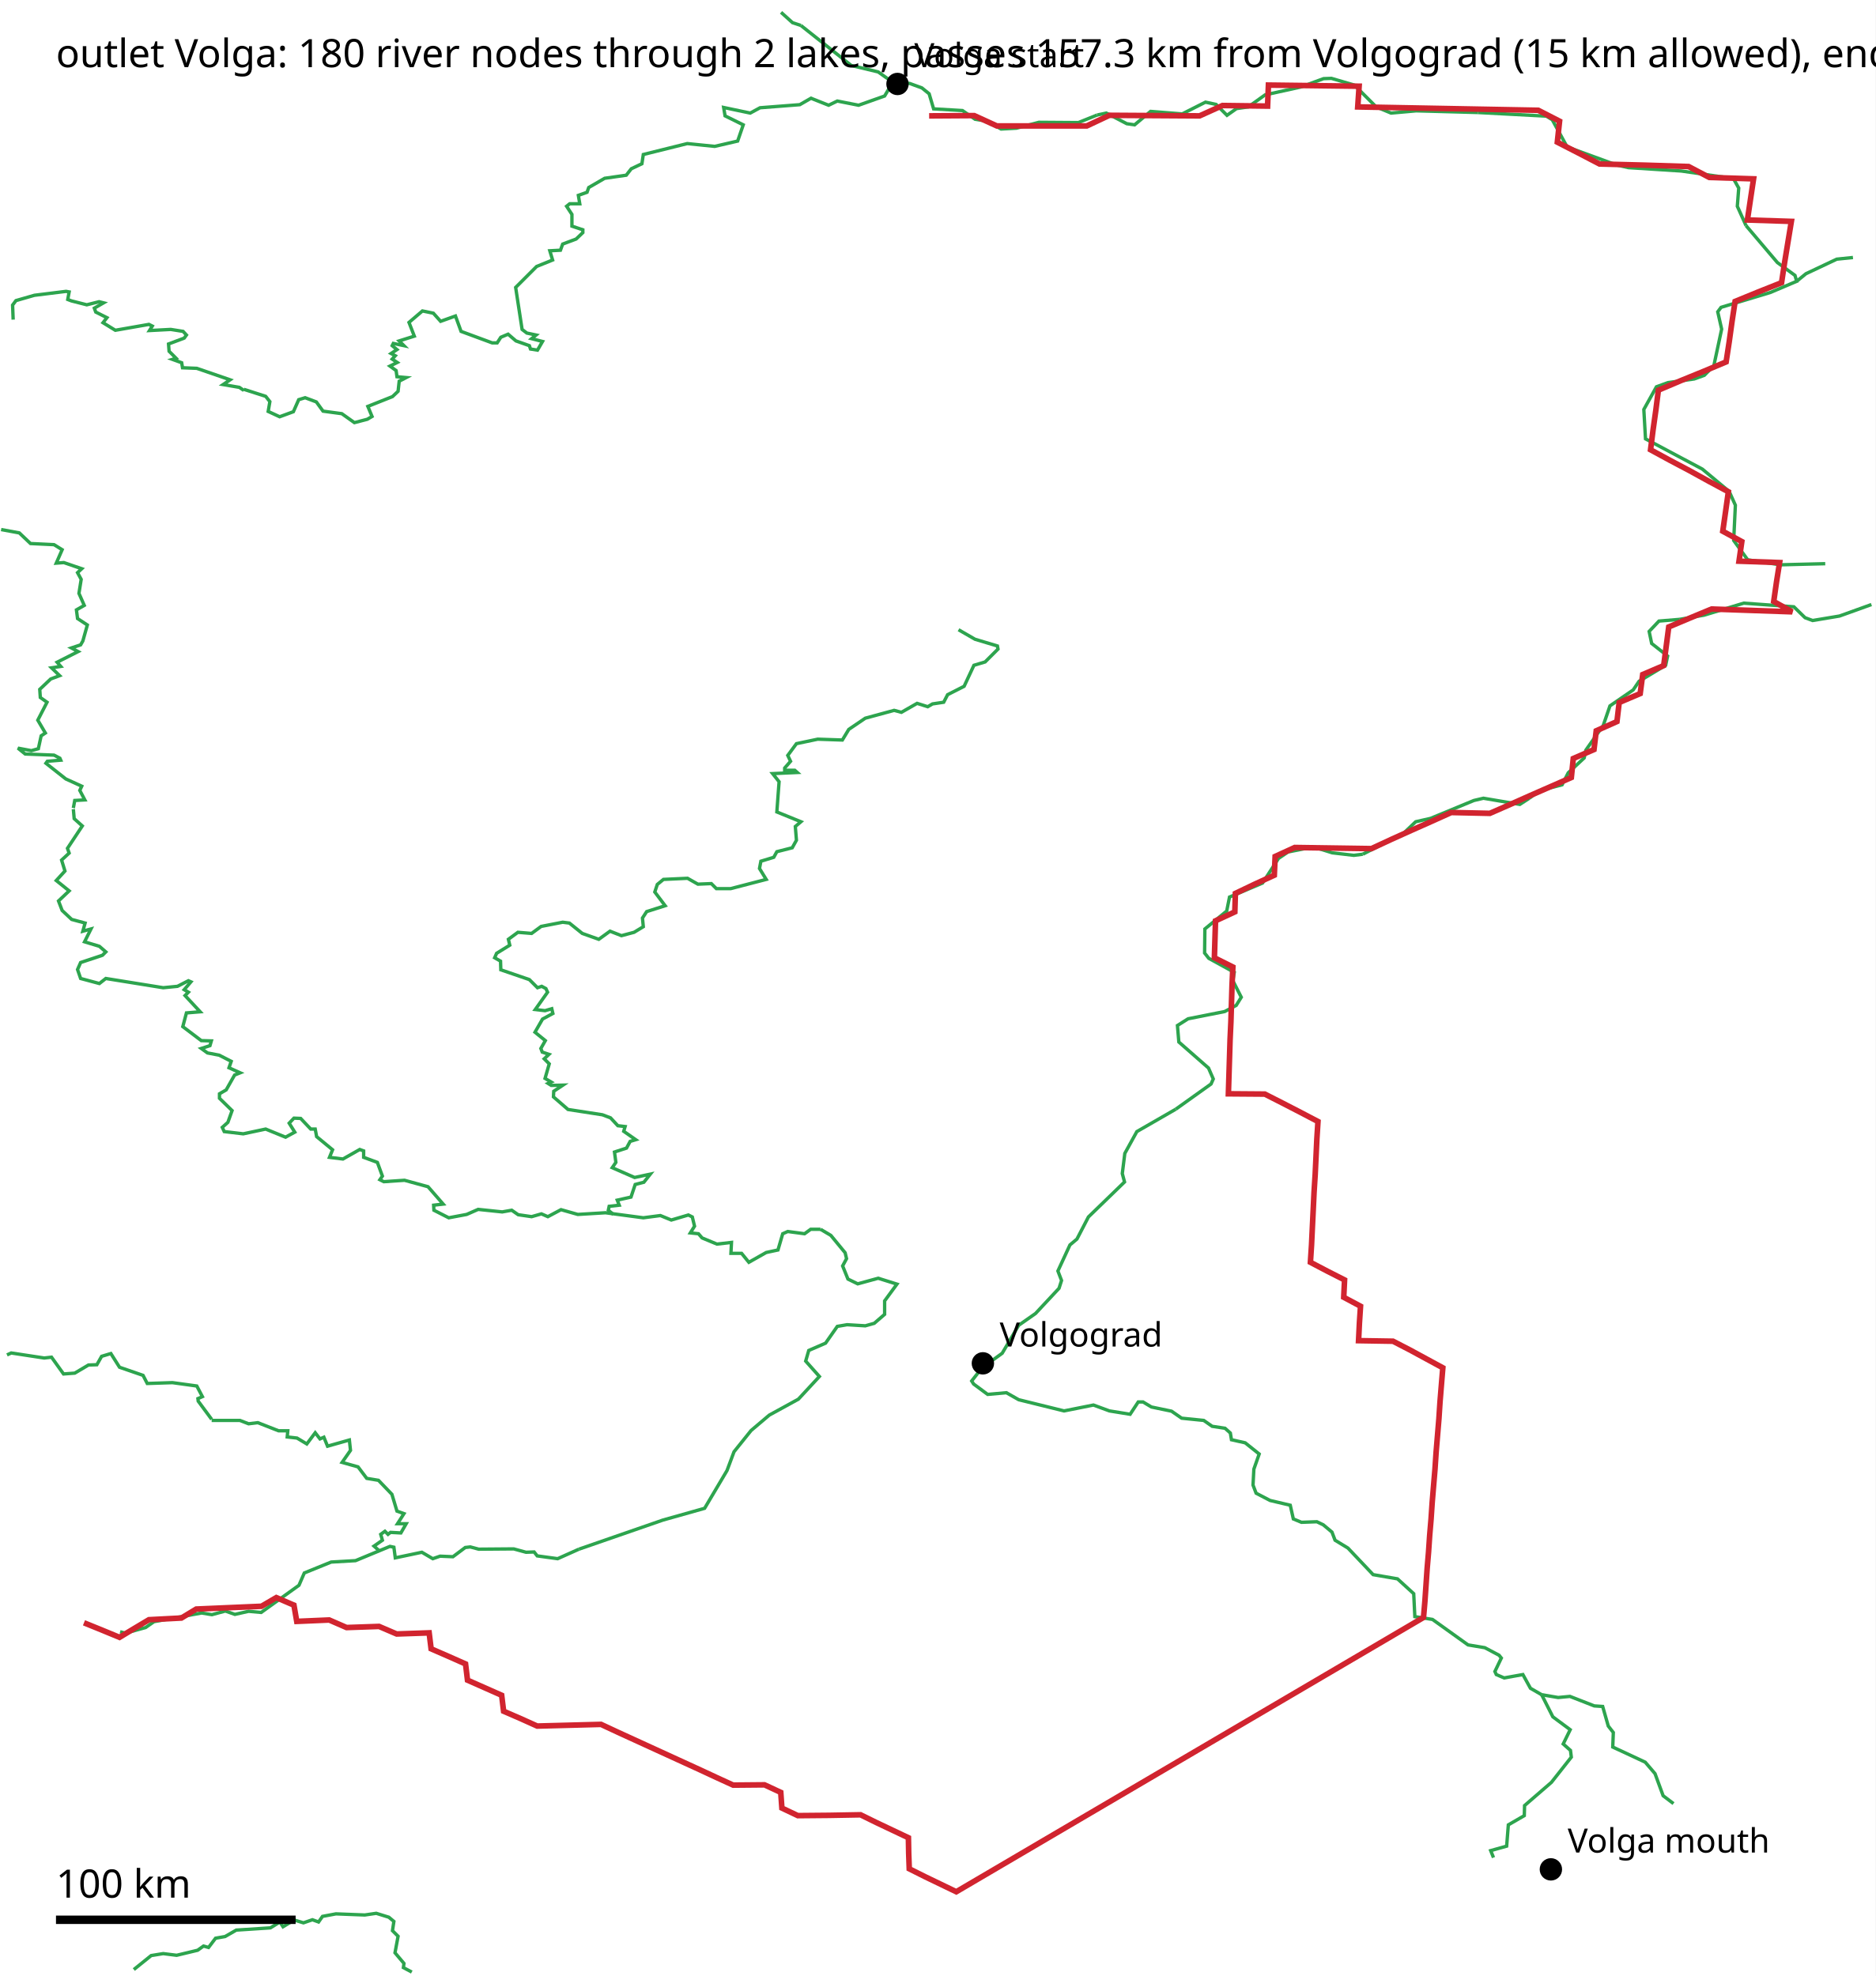
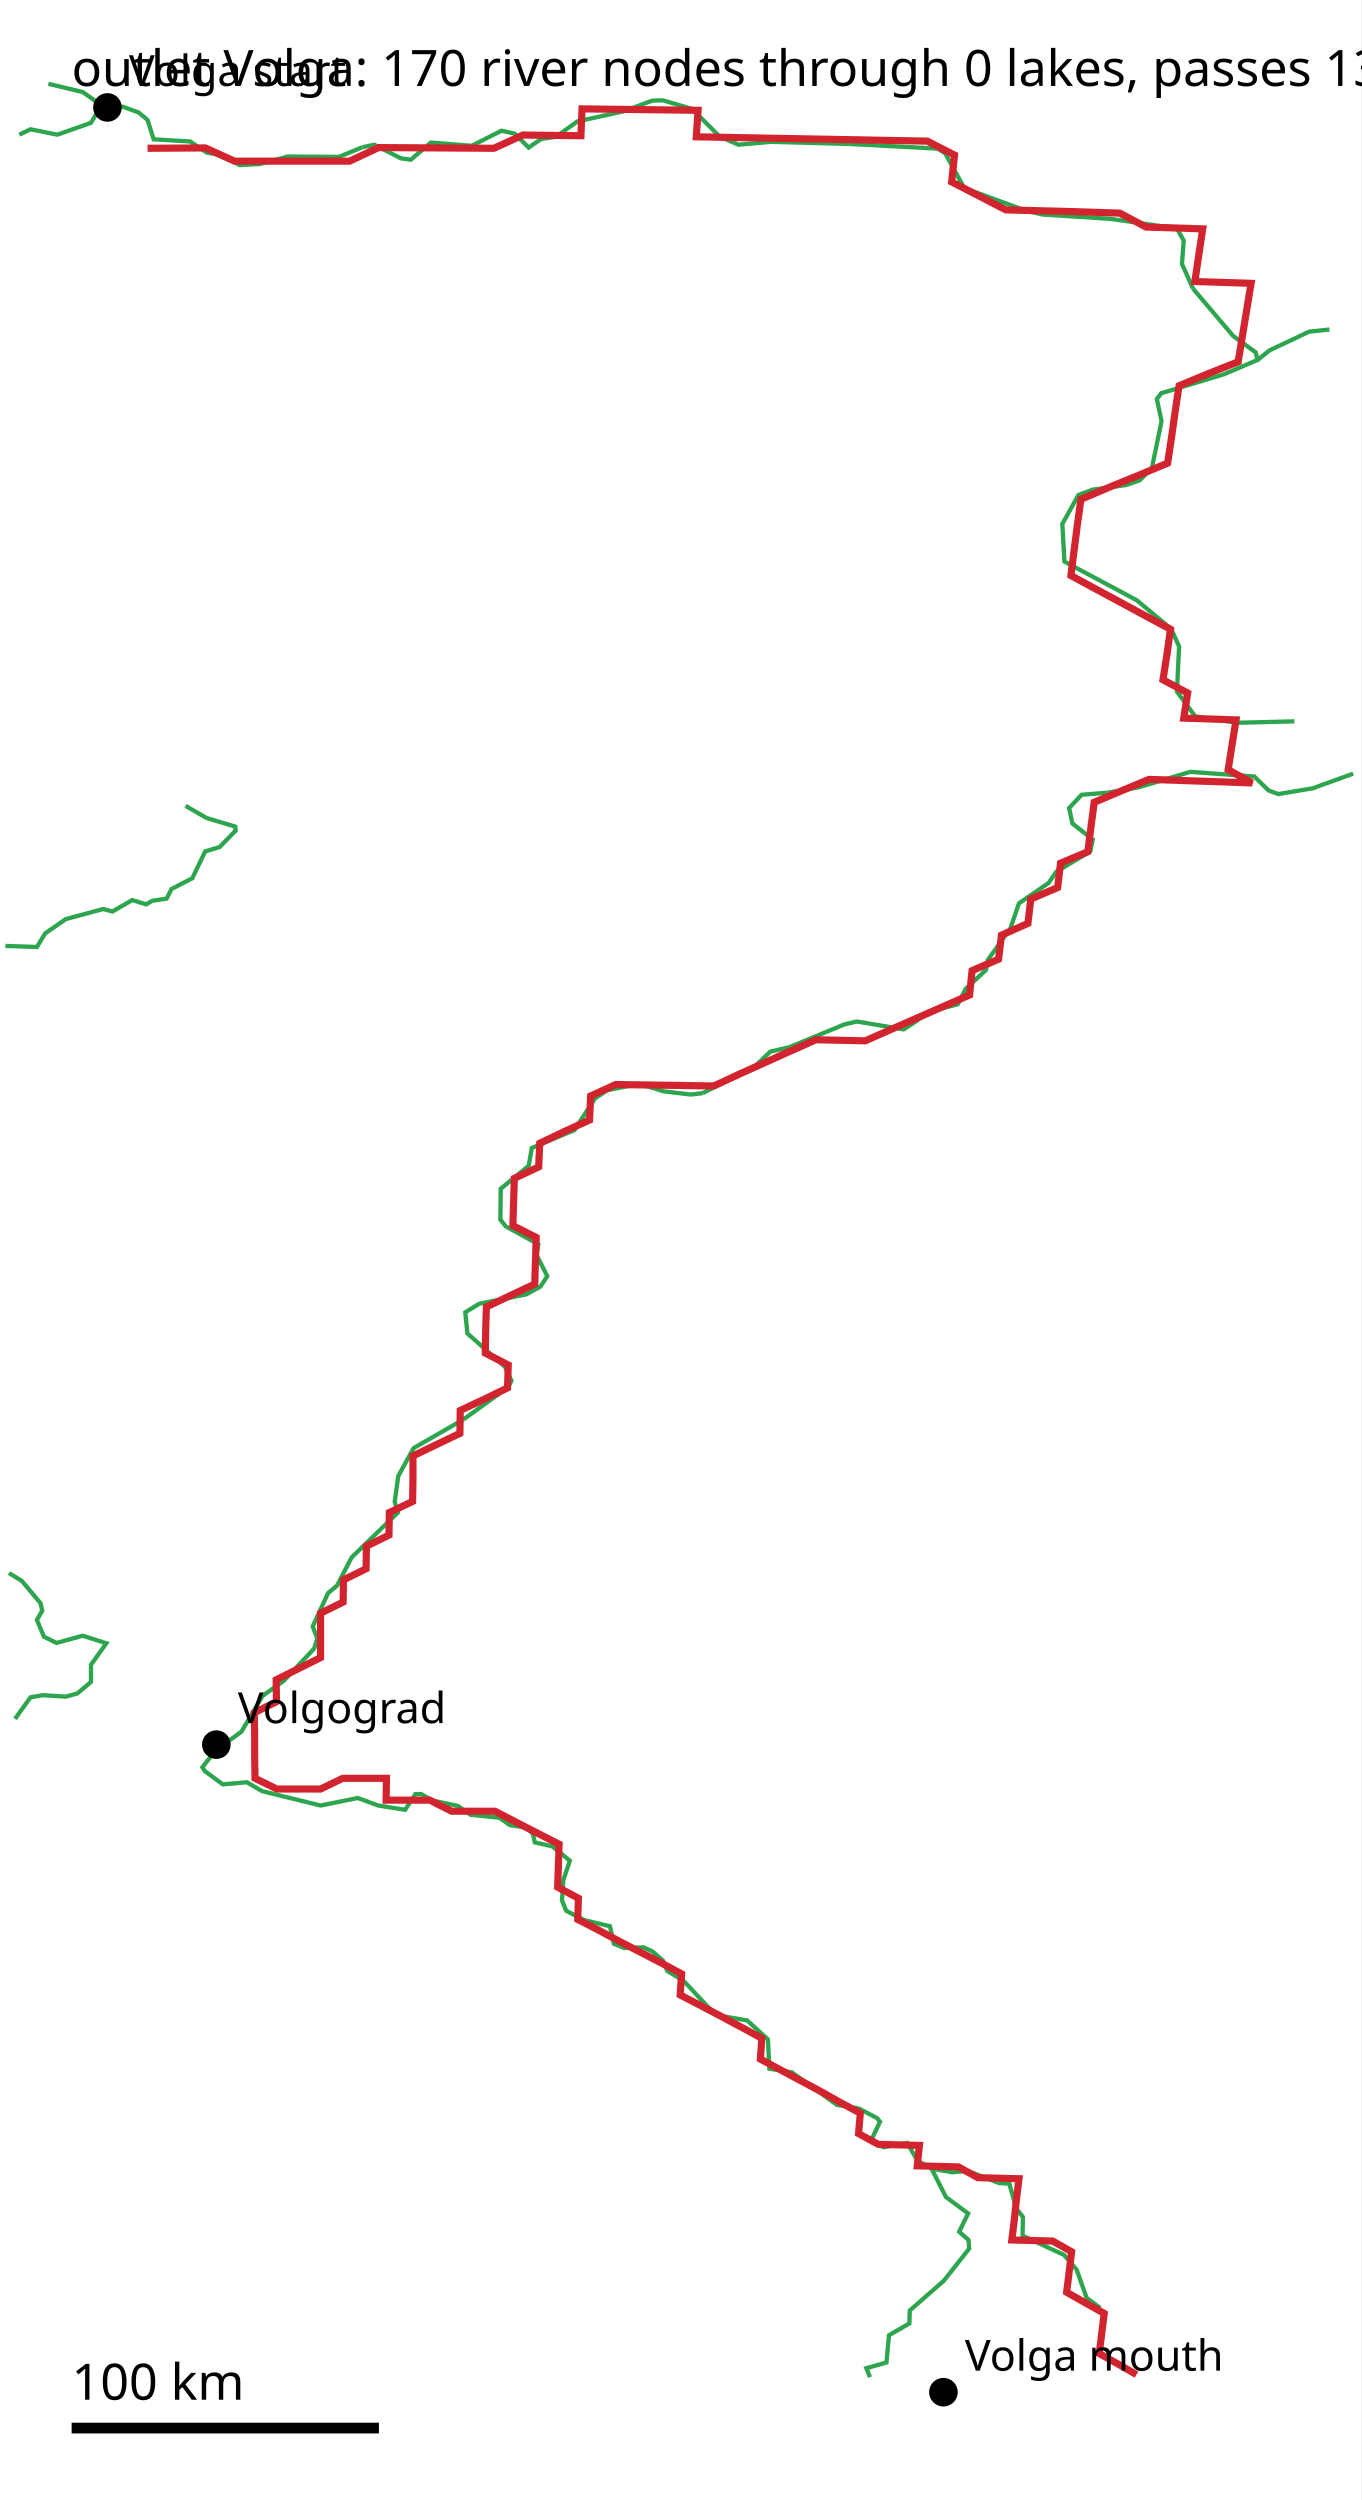
- <svg xmlns="http://www.w3.org/2000/svg" width="670" height="706" viewBox="0 0 670 706">
+ <svg xmlns="http://www.w3.org/2000/svg" width="380" height="698" viewBox="0 0 380 698">
  <rect width="100%" height="100%" fill="#ffffff" />
-   <polyline fill="none" stroke="#2da44e" stroke-width="1.2" points="293.1,439.2 296.8,441.4 301.9,447.6 302.4,449.7 301.0,452.3 302.9,457.0 306.4,458.7 313.7,456.7 320.4,458.8 316.0,464.8 316.0,469.6 312.3,472.8 309.1,473.7 302.6,473.3 299.1,473.9 294.9,479.9 288.9,482.5 287.8,486.3 292.7,491.8 285.2,499.9 274.8,505.6 268.3,511.1 262.2,518.7 259.7,525.4 251.7,538.9 236.8,543.1 206.8,553.5" />
-   <polyline fill="none" stroke="#2da44e" stroke-width="1.2" points="0.4,189.2 6.9,190.4 10.9,194.2 19.3,194.6 22.2,196.4 20.1,201.2 22.8,201.0 29.2,203.2 27.7,204.6 29.0,207.0 28.2,212.0 30.1,216.3 27.3,217.9 27.7,221.0 31.2,223.3 29.6,229.0 28.8,230.4 25.5,231.5 27.9,232.8 20.4,236.6 21.7,238.1 18.4,238.6 21.3,241.4 18.1,242.6 14.2,246.3 14.4,249.2 16.8,250.9 13.5,257.3 16.2,261.9 14.7,262.9 13.7,267.5 11.2,268.2 6.4,267.3 9.0,269.4 19.3,269.8 21.4,270.9 21.7,271.6 16.9,272.0 16.4,272.7 23.5,278.3 29.2,280.9 28.5,282.4 30.3,285.8 26.7,286.0 26.2,288.7" />
-   <polyline fill="none" stroke="#2da44e" stroke-width="1.2" points="26.2,289.1 26.5,292.5 29.4,295.1 24.1,303.1 24.7,304.8 22.0,307.3 23.2,311.2 20.1,314.6 24.7,318.3 20.9,321.9 22.2,325.3 25.6,328.5 30.4,329.8 29.6,332.7 32.5,331.9 30.2,336.5 35.5,338.1 37.8,340.1 36.6,341.3 28.8,343.9 27.7,346.4 28.8,349.6 35.5,351.4 37.8,349.6 58.3,352.9 63.4,352.4 67.3,350.4 68.2,350.8 65.8,353.6 67.3,354.5 66.1,355.7 71.5,361.5 66.6,361.9 65.3,366.8 71.9,371.8 75.5,371.9 75.0,373.6 71.9,374.6 74.1,376.2 78.3,377.0 82.6,379.2 81.8,381.5 85.8,383.3 83.8,384.1 80.8,389.4 78.4,390.8 78.4,392.4 82.9,396.8 81.4,401.0 79.4,402.8 80.1,404.3 86.9,405.1 94.9,403.4 102.0,406.3 105.3,404.5 103.3,401.3 105.0,399.5 107.4,399.6 111.0,403.4 112.6,403.4 113.1,406.1 118.8,410.8 117.7,413.5 122.5,414.1 128.5,410.7 129.9,411.2 129.9,413.5 134.8,415.3 136.6,420.2 135.7,421.5 137.1,422.2 144.5,421.7 152.9,424.0 158.3,430.2 154.9,430.6 155.0,432.4 160.3,435.1 166.7,433.9 170.8,432.1 179.4,433.0 182.8,432.4 185.1,434.0 189.9,434.7 193.4,433.7 195.7,434.7 200.4,432.2 206.4,433.9 216.3,433.3 229.8,435.1 235.9,434.3 239.8,435.9 245.9,434.1 247.3,434.8 248.1,438.1 246.6,440.5 249.5,440.8 250.8,442.3 256.1,444.5 261.3,443.9 261.1,447.8 264.9,447.8 267.5,451.0 273.7,447.5 277.9,446.6 279.6,440.8 281.4,440.0 287.4,440.8 289.6,439.2 293.1,439.2" />
-   <polyline fill="none" stroke="#2da44e" stroke-width="1.2" points="206.8,553.5 199.2,556.9 191.9,555.9 190.8,554.5 187.9,554.6 183.5,553.4 171.0,553.5 168.0,552.7 166.2,552.9 161.8,556.2 157.2,556.0 154.6,556.9 150.7,554.6 141.2,556.6 140.7,552.8 139.3,552.5 127.0,557.6 118.3,558.1 108.7,562.0 106.8,566.4 93.3,576.1 88.8,575.7 83.9,576.8 80.5,575.6 75.7,576.9 72.0,576.3 55.0,579.4 52.0,581.5 44.8,583.5 42.9,583.0" />
-   <polyline fill="none" stroke="#2da44e" stroke-width="1.2" points="2.5,484.1 4.0,483.4 15.8,485.2 18.4,484.9 22.7,490.9 26.7,490.6 31.6,487.7 34.6,487.6 36.3,484.6 39.6,483.6 42.7,488.5 51.1,491.4 52.6,494.3 61.6,494.0 70.3,495.2 72.3,499.0 70.7,499.7 70.8,500.6 75.6,507.1" />
-   <polyline fill="none" stroke="#2da44e" stroke-width="1.2" points="75.6,507.5 85.7,507.5 88.8,508.7 92.1,508.3 99.5,511.2 102.8,511.2 102.6,513.4 106.1,513.8 109.6,515.9 112.6,511.9 114.3,514.1 115.7,513.5 117.0,516.7 124.8,514.5 125.2,518.2 122.2,522.5 127.9,524.1 131.0,528.2 135.2,528.9 140.0,533.9 141.8,539.9 144.3,540.8 142.0,544.4 145.1,544.4 143.2,547.7 139.5,547.5 138.6,548.2 137.5,547.1 136.0,548.2 136.6,550.3 133.6,552.4 135.7,554.3" />
-   <polyline fill="none" stroke="#2da44e" stroke-width="1.2" points="4.7,114.2 4.5,109.0 5.7,107.4 12.3,105.5 23.6,104.1 24.7,104.3 24.2,107.0 25.5,107.5 31.0,108.9 35.4,107.8 37.0,108.2 33.7,110.1 34.2,111.5 38.2,113.5 36.8,115.3 41.2,118.0 53.2,115.9 54.4,116.5 53.4,118.1 61.0,117.7 65.4,118.4 66.6,119.7 65.8,120.8 60.2,122.9 60.4,125.5 62.9,128.0 61.6,128.4 64.9,129.6 65.2,131.4 70.3,131.6 82.2,135.7 79.7,137.4 85.5,138.4 87.1,139.5" />
-   <polyline fill="none" stroke="#2da44e" stroke-width="1.2" points="87.1,139.1 94.9,141.6 96.4,143.5 95.8,147.0 99.9,148.9 104.8,147.1 106.7,142.8 109.0,142.1 113.0,143.6 115.4,146.9 122.1,147.8 126.6,151.0 131.2,149.8 132.9,148.8 131.4,145.2 140.2,141.7 142.2,139.8 142.6,136.2 145.1,134.9 141.8,134.6 141.5,132.4 139.3,130.8 141.9,129.5 140.1,128.3 141.2,127.1 139.7,126.3 141.8,124.9 140.1,123.5 140.5,122.7 144.3,123.5 142.6,121.8 148.0,120.1 146.1,115.2 150.9,111.1 154.8,111.9 157.4,114.8 162.7,112.9 164.7,118.4 175.8,122.5 177.6,122.5 178.9,120.5 181.5,119.4 184.3,121.8 189.1,123.5 189.5,124.7 192.0,125.1 193.8,122.0 189.9,121.0 191.5,119.7 188.2,119.0 186.5,117.7 184.2,102.7 191.7,95.2 197.4,92.9 196.4,89.6 200.2,89.4 201.0,87.2 205.8,85.4 208.2,83.1 208.2,82.1 204.3,80.8 204.3,76.6 202.4,73.7 203.5,72.8 207.1,72.8 206.6,69.8 209.7,68.7 210.3,67.0 216.0,63.7 223.7,62.6 225.5,60.3 229.3,58.5 229.8,55.2 245.5,51.3 255.3,52.3 263.5,50.4 265.5,44.6 259.0,41.4 258.5,38.4 268.0,40.4 271.5,38.5 285.7,37.4 289.7,35.1 296.0,37.6 299.1,36.1 306.7,37.6 316.0,34.3 318.9,29.4" />
-   <polyline fill="none" stroke="#2da44e" stroke-width="1.2" points="342.4,225.0 348.3,228.4 356.3,230.8 356.5,231.9 351.9,236.5 347.9,237.7 344.4,245.2 338.5,248.2 337.1,250.9 333.1,251.5 331.4,252.5 327.6,251.3 322.0,254.5 319.4,253.8 309.1,256.6 303.2,260.6 300.9,264.4 292.1,264.1 284.5,265.7 281.4,269.9 282.4,272.0 280.3,274.4 280.3,275.2 283.9,275.2 284.8,276.0 276.0,276.4 278.3,279.3 277.5,290.1 286.1,293.6 284.1,295.3 284.5,300.2 283.0,302.9 277.5,304.3 276.4,306.3 271.8,307.7 271.3,310.3 273.7,314.2 261.0,317.5 255.9,317.5 254.1,315.7 249.3,315.9 245.6,313.8 237.0,314.2 234.8,316.0 233.9,318.7 237.6,323.6 231.0,325.7 229.5,328.0 229.8,331.1 226.5,333.1 222.0,334.3 217.9,332.7 213.9,335.6 208.0,333.5 203.4,329.8 201.0,329.5 193.3,331.0 189.9,333.5 185.0,333.1 181.6,335.6 182.1,337.7 177.4,340.6 176.7,342.2 178.8,343.4 178.9,346.5 189.1,350.0 192.0,352.9 193.5,352.4 195.0,353.2 195.6,354.5 191.2,360.7 194.7,361.1 197.1,360.4 197.5,362.1 193.8,364.1 191.1,368.8 194.8,371.8 193.2,374.6 193.7,375.9 196.1,376.7 194.4,378.3 196.2,380.1 194.7,385.3 196.9,386.6 195.8,387.1 196.9,387.8 201.1,387.7 197.8,389.9 197.7,391.9 202.9,396.4 215.2,398.3 218.1,399.4 220.7,402.2 223.3,402.5 222.8,404.2 227.1,407.2 225.1,407.8 223.8,410.2 219.5,411.6 220.0,415.3 218.7,417.2 226.7,420.7 232.3,419.5 230.0,422.4 226.9,423.2 225.4,427.7 220.5,428.8 221.2,430.6 217.6,431.0 217.3,432.4 219.1,433.9" />
-   <polyline fill="none" stroke="#2da44e" stroke-width="1.2" points="147.1,704.6 144.1,703.0 144.3,701.5 141.1,697.7 142.2,691.8 140.2,689.8 140.7,686.5 138.9,685.0 134.4,683.6 130.3,684.2 120.0,683.8 115.2,684.7 113.8,686.7 111.6,685.9 108.4,687.0 105.1,686.0 101.1,688.4 100.0,686.7 96.6,688.8 84.4,689.6 80.4,691.9 77.0,692.5 74.5,695.8 72.7,695.3 70.6,696.8 63.1,698.6 58.3,698.0 54.0,698.7 47.8,703.7" />
-   <polyline fill="none" stroke="#2da44e" stroke-width="1.2" points="279.0,4.4 283.1,8.1 286.1,9.1" />
-   <polyline fill="none" stroke="#2da44e" stroke-width="1.2" points="391.9,41.1 395.2,40.4 402.5,44.2 405.3,44.6 411.0,39.8 422.3,40.7 430.6,36.5 434.4,37.3 438.3,41.2 441.7,38.8 445.9,38.2 451.9,33.9 464.6,31.1 472.8,28.1 475.6,28.0 483.8,30.4 491.6,38.2 496.9,40.4 505.9,39.6 528.0,40.2" />
-   <polyline fill="none" stroke="#2da44e" stroke-width="1.2" points="623.7,80.6 634.9,93.8 641.2,98.4 641.8,100.5 632.4,104.5 614.8,109.8 613.6,111.4 615.0,117.6 612.2,130.7 608.8,134.1 605.2,135.4 595.8,136.7 591.7,138.2 587.2,146.3 587.8,156.8 608.1,167.6 617.7,175.6 619.9,180.5 619.3,193.1 624.3,200.0 635.9,201.8 652.0,201.4" />
-   <polyline fill="none" stroke="#2da44e" stroke-width="1.2" points="599.9,221.3 592.6,221.9 589.1,225.6 590.0,229.9 595.7,234.4 595.0,237.7 585.5,243.4 583.4,246.5 575.1,252.2 572.7,259.2 566.5,268.0 565.9,270.8 560.2,276.1 558.0,280.4 549.9,282.5 546.3,285.2" />
-   <polyline fill="none" stroke="#2da44e" stroke-width="1.2" points="486.8,305.2 483.6,305.6 475.9,304.7 469.2,302.6 460.1,304.4 456.7,306.7 451.0,315.5 439.2,320.5 438.2,325.5 430.4,331.9 430.3,340.5 431.8,342.4 440.9,347.4 440.4,350.4 443.4,356.3 441.6,359.2 437.5,361.4 424.4,364.0 420.6,366.4 421.1,372.3 431.7,381.6 433.4,385.5 432.6,387.3 420.0,396.3" />
-   <polyline fill="none" stroke="#2da44e" stroke-width="1.2" points="286.1,9.1 304.1,23.4 313.7,25.7 318.9,29.4 324.9,29.8 329.3,31.4 331.9,33.5 333.5,38.9 343.8,39.5 348.3,42.6 352.6,43.3 357.6,46.1 363.1,45.8 371.1,43.7 385.2,43.8 391.9,41.1" />
-   <polyline fill="none" stroke="#2da44e" stroke-width="1.2" points="528.0,40.2 552.4,41.5 554.5,42.8 559.8,52.5 577.3,58.9 581.7,59.9 600.6,61.1 619.2,63.8 621.1,67.2 620.6,73.7 623.7,80.6" />
-   <polyline fill="none" stroke="#2da44e" stroke-width="1.2" points="668.5,216.0 657.1,220.1 647.5,221.7 644.8,220.7 640.8,216.8 622.9,215.5 608.7,219.8 599.9,221.3" />
-   <polyline fill="none" stroke="#2da44e" stroke-width="1.2" points="486.8,305.2 501.4,297.7 505.7,293.6 511.0,292.4 526.5,286.0 529.9,285.2 542.9,287.4 546.3,285.2" />
-   <polyline fill="none" stroke="#2da44e" stroke-width="1.2" points="420.0,396.3 406.1,404.3 401.8,412.1 400.9,419.3 401.7,422.3 388.8,434.8 384.7,442.7 382.2,444.8 377.9,454.1 379.2,457.5 378.3,460.3 369.9,469.3 363.9,473.5 358.0,483.5 350.8,488.7 347.1,493.4 347.8,494.5 352.8,498.2 359.5,497.6 363.9,500.1 380.1,504.1 390.6,502.0 396.3,504.1 403.7,505.3 406.6,500.9 408.3,500.9 411.3,502.7 418.5,504.2 422.1,506.7 430.0,507.5 433.0,509.6 437.6,510.3 439.5,512.0 439.9,514.4 444.8,515.5 449.8,519.5 447.9,524.9 447.6,530.6 448.7,533.5 453.7,536.1 460.9,537.8 462.0,542.7 464.9,543.9 470.4,543.7 472.7,544.8 475.8,547.4 476.9,550.3 481.5,553.1 490.5,562.6 499.2,564.1 505.0,569.4 505.4,577.6 511.7,578.6 524.4,587.7 530.4,588.7 535.5,591.4 536.3,592.4 534.0,597.2 534.5,598.3 537.3,599.5 544.0,598.3 546.7,603.2 550.7,605.5" />
-   <polyline fill="none" stroke="#2da44e" stroke-width="1.2" points="550.7,605.5 556.6,606.5 560.8,606.1 569.5,609.5 572.5,609.7 574.5,616.7 576.3,619.0 576.1,624.2 587.7,629.6 591.2,633.7 594.1,641.6 597.8,644.4" />
-   <polyline fill="none" stroke="#2da44e" stroke-width="1.2" points="550.7,605.5 554.7,613.4 560.9,618.0 558.4,623.1 561.0,625.4 561.3,627.8 554.2,636.8 544.6,645.1 544.5,648.7 538.8,652.0 538.2,659.6 532.5,661.2 533.5,663.7" />
-   <polyline fill="none" stroke="#2da44e" stroke-width="1.2" points="661.9,92.0 656.1,92.6 645.1,97.8 641.8,100.5" />
-   <polyline fill="none" stroke="#d1242f" stroke-width="2" points="331.9,41.4 348.0,41.3 356.1,45.0 372.1,45.0 388.2,45.0 396.3,41.2 412.4,41.3 428.5,41.4 436.7,37.7 452.8,37.9 453.1,30.4 469.3,30.6 485.5,30.8 485.0,38.2 501.2,38.5 517.3,38.8 533.4,39.1 549.5,39.4 557.1,43.3 556.3,50.8 563.9,54.7 571.4,58.6 587.3,59.0 603.2,59.5 610.6,63.4 626.4,63.9 625.3,71.2 624.2,78.6 639.9,79.1 638.7,86.4 637.5,93.7 636.4,101.0 628.1,104.3 619.8,107.7 618.7,114.9 617.7,122.1 616.6,129.3 608.5,132.7 600.4,136.0 592.4,139.4 591.5,146.5 590.5,153.6 589.6,160.7 596.6,164.5 603.6,168.2 610.5,172.0 617.4,175.7 616.4,182.8 615.4,189.8 622.2,193.5 621.2,200.5 635.7,201.0 634.6,207.9 633.6,214.9 640.2,218.6 625.8,218.1 611.4,217.6 603.7,220.8 596.1,224.0 595.2,230.9 594.3,237.8 586.8,241.0 585.9,247.8 578.4,251.0 577.6,257.8 570.2,261.1 569.4,267.8 562.0,271.0 561.3,277.8 554.0,281.0 546.7,284.2 539.5,287.4 532.2,290.6 518.4,290.3 511.3,293.5 504.1,296.7 497.0,299.9 489.9,303.2 476.2,303.0 462.5,302.8 455.5,306.0 455.2,312.7 448.2,315.9 441.3,319.2 441.1,325.8 434.2,329.0 434.0,335.6 433.8,342.2 440.4,345.5 440.1,352.0 439.9,358.5 439.7,365.0 439.4,371.5 439.2,377.9 439.0,384.3 438.8,390.8 451.8,390.9 458.1,394.1 464.5,397.4 470.8,400.7 470.4,407.0 470.1,413.4 469.8,419.7 469.4,426.0 469.1,432.3 468.8,438.5 468.5,444.8 468.1,451.0 474.2,454.2 480.3,457.3 480.0,463.5 486.0,466.7 485.6,472.8 485.3,479.0 497.6,479.2 503.6,482.3 509.5,485.5 515.4,488.7 514.9,494.7 514.4,500.8 514.0,506.9 513.5,512.9 513.0,518.9 512.6,524.9 512.1,530.8 511.6,536.8 511.2,542.7 510.7,548.6 510.3,554.5 509.8,560.4 509.4,566.3 509.0,572.1 508.5,577.9 341.6,675.9 336.0,673.2 330.4,670.5 324.8,667.7 324.6,662.2 324.5,656.6 318.8,653.9 313.1,651.2 307.4,648.4 296.2,648.6 285.0,648.7 279.3,646.0 278.9,640.4 273.1,637.7 261.9,637.8 256.0,635.1 250.2,632.4 244.3,629.7 238.4,627.0 232.5,624.3 226.6,621.6 220.7,618.9 214.7,616.1 203.3,616.4 191.9,616.7 185.9,614.0 179.9,611.4 179.2,605.7 173.1,603.0 167.0,600.3 166.3,594.5 160.2,591.8 154.0,589.1 153.3,583.4 141.7,583.8 135.4,581.1 123.8,581.5 117.6,578.8 106.0,579.3 105.0,573.5 98.7,570.8 93.4,573.9 81.7,574.4 70.1,574.9 64.8,578.1 53.2,578.7 48.0,581.8 42.7,585.0 36.4,582.4 30.0,579.8" />
-   <circle cx="320.6" cy="30.0" r="4" fill="#000000" />
-   <text x="326.6" y="24.0" font-family="sans-serif" font-size="12">Volga start</text>
-   <circle cx="351.1" cy="487.1" r="4" fill="#000000" />
-   <text x="357.1" y="481.1" font-family="sans-serif" font-size="12">Volgograd</text>
-   <circle cx="554.0" cy="667.9" r="4" fill="#000000" />
-   <text x="560.0" y="661.9" font-family="sans-serif" font-size="12">Volga mouth</text>
-   <line x1="20" y1="685.915" x2="105.6" y2="685.915" stroke="#000000" stroke-width="3" />
-   <text x="20" y="678" font-family="sans-serif" font-size="14">100 km</text>
-   <text x="20" y="24" font-family="sans-serif" font-size="14">outlet Volga: 180 river nodes through 2 lakes, passes 157.3 km from Volgograd (15 km allowed), ends in the ocean (needs a lake) at (47.16, 39.16), 689 km from its mouth (150 km allowed) - FAIL</text>
+   <polyline fill="none" stroke="#2da44e" stroke-width="1.2" points="2.5,439.2 6.1,441.4 11.3,447.6 11.8,449.7 10.3,452.3 12.3,457.0 15.8,458.7 23.1,456.7 29.7,458.8 25.4,464.8 25.4,469.6 21.6,472.8 18.4,473.7 12.0,473.3 8.5,473.9 4.2,479.9" />
+   <polyline fill="none" stroke="#2da44e" stroke-width="1.2" points="5.4,37.6 8.5,36.1 16.0,37.6 25.4,34.3 28.3,29.4" />
+   <polyline fill="none" stroke="#2da44e" stroke-width="1.2" points="51.8,225.0 57.7,228.4 65.7,230.8 65.8,231.9 61.3,236.5 57.3,237.7 53.7,245.2 47.9,248.2 46.5,250.9 42.5,251.5 40.8,252.5 36.9,251.3 31.4,254.5 28.8,253.8 18.4,256.6 12.6,260.6 10.3,264.4 1.5,264.1" />
+   <polyline fill="none" stroke="#2da44e" stroke-width="1.2" points="101.2,41.1 104.5,40.4 111.9,44.2 114.7,44.6 120.3,39.8 131.7,40.7 140.0,36.5 143.7,37.3 147.6,41.2 151.1,38.8 155.2,38.2 161.2,33.9 174.0,31.1 182.1,28.1 185.0,28.0 193.2,30.4 201.0,38.2 206.2,40.4 215.3,39.6 237.3,40.2" />
+   <polyline fill="none" stroke="#2da44e" stroke-width="1.2" points="333.1,80.6 344.3,93.8 350.6,98.4 351.1,100.5 341.7,104.5 324.2,109.8 323.0,111.4 324.3,117.6 321.6,130.7 318.2,134.1 314.5,135.4 305.1,136.7 301.1,138.2 296.6,146.3 297.2,156.8 317.4,167.6 327.0,175.6 329.2,180.5 328.6,193.1 333.7,200.0 345.3,201.8 361.4,201.4" />
+   <polyline fill="none" stroke="#2da44e" stroke-width="1.2" points="309.3,221.3 302.0,221.9 298.5,225.6 299.4,229.9 305.1,234.4 304.4,237.7 294.9,243.4 292.8,246.5 284.5,252.2 282.1,259.2 275.8,268.0 275.3,270.8 269.6,276.1 267.4,280.4 259.2,282.5 255.7,285.2" />
+   <polyline fill="none" stroke="#2da44e" stroke-width="1.2" points="196.2,305.2 192.9,305.6 185.3,304.7 178.5,302.6 169.5,304.4 166.1,306.7 160.4,315.5 148.5,320.5 147.6,325.5 139.8,331.9 139.7,340.5 141.2,342.4 150.3,347.4 149.8,350.4 152.8,356.3 150.9,359.2 146.9,361.4 133.8,364.0 129.9,366.4 130.5,372.3 141.0,381.6 142.8,385.5 141.9,387.3 129.4,396.3" />
+   <polyline fill="none" stroke="#2da44e" stroke-width="1.2" points="13.5,23.4 23.1,25.7 28.3,29.4 34.3,29.8 38.7,31.4 41.2,33.5 42.9,38.9 53.1,39.5 57.7,42.6 61.9,43.3 66.9,46.1 72.5,45.8 80.4,43.7 94.6,43.8 101.2,41.1" />
+   <polyline fill="none" stroke="#2da44e" stroke-width="1.2" points="237.3,40.2 261.8,41.5 263.9,42.8 269.2,52.5 286.6,58.9 291.1,59.9 310.0,61.1 328.6,63.8 330.5,67.2 330.0,73.7 333.1,80.6" />
+   <polyline fill="none" stroke="#2da44e" stroke-width="1.2" points="377.8,216.0 366.5,220.1 356.9,221.7 354.2,220.7 350.2,216.8 332.3,215.5 318.0,219.8 309.3,221.3" />
+   <polyline fill="none" stroke="#2da44e" stroke-width="1.2" points="196.2,305.2 210.8,297.7 215.1,293.6 220.3,292.4 235.8,286.0 239.2,285.2 252.3,287.4 255.7,285.2" />
+   <polyline fill="none" stroke="#2da44e" stroke-width="1.2" points="129.4,396.3 115.5,404.3 111.2,412.1 110.2,419.3 111.1,422.3 98.2,434.8 94.1,442.7 91.6,444.8 87.3,454.1 88.6,457.5 87.7,460.3 79.2,469.3 73.3,473.5 67.4,483.5 60.2,488.7 56.5,493.4 57.2,494.5 62.2,498.2 68.9,497.6 73.2,500.1 89.5,504.1 99.9,502.0 105.6,504.1 113.1,505.3 116.0,500.9 117.6,500.9 120.7,502.7 127.8,504.2 131.4,506.7 139.4,507.5 142.4,509.6 147.0,510.3 148.8,512.0 149.3,514.4 154.2,515.5 159.1,519.5 157.3,524.9 156.9,530.6 158.1,533.5 163.1,536.1 170.3,537.8 171.4,542.7 174.3,543.9 179.7,543.7 182.1,544.8 185.1,547.4 186.3,550.3 190.9,553.1 199.8,562.6 208.6,564.1 214.4,569.4 214.8,577.6 221.1,578.6 233.7,587.7 239.8,588.7 244.9,591.4 245.7,592.4 243.4,597.2 243.9,598.3 246.7,599.5 253.3,598.3 256.1,603.2 260.1,605.5" />
+   <polyline fill="none" stroke="#2da44e" stroke-width="1.2" points="260.1,605.5 265.9,606.5 270.1,606.1 278.9,609.5 281.8,609.7 283.8,616.7 285.6,619.0 285.5,624.2 297.1,629.6 300.6,633.7 303.4,641.6 307.2,644.4" />
+   <polyline fill="none" stroke="#2da44e" stroke-width="1.2" points="260.1,605.5 264.1,613.4 270.3,618.0 267.8,623.1 270.4,625.4 270.6,627.8 263.5,636.8 254.0,645.1 253.9,648.7 248.2,652.0 247.5,659.6 241.9,661.2 242.9,663.7" />
+   <polyline fill="none" stroke="#2da44e" stroke-width="1.2" points="371.2,92.0 365.5,92.6 354.5,97.8 351.1,100.5" />
+   <polyline fill="none" stroke="#d1242f" stroke-width="2" points="41.2,41.4 57.3,41.3 65.5,45.0 81.5,45.0 97.6,45.0 105.7,41.2 121.8,41.3 137.9,41.4 146.0,37.7 162.2,37.9 162.5,30.4 178.7,30.6 194.9,30.8 194.4,38.2 210.5,38.5 226.7,38.8 242.8,39.1 258.9,39.4 266.5,43.3 265.7,50.8 273.3,54.7 280.8,58.6 296.7,59.0 312.6,59.5 320.0,63.4 335.8,63.9 334.7,71.2 333.6,78.6 349.3,79.1 348.1,86.4 346.9,93.7 345.7,101.0 337.4,104.3 329.2,107.7 328.1,114.9 327.1,122.1 326.0,129.3 317.9,132.7 309.8,136.0 301.8,139.4 300.8,146.5 299.9,153.6 299.0,160.7 306.0,164.5 312.9,168.2 319.9,172.0 326.8,175.7 325.8,182.8 324.7,189.8 331.6,193.5 330.5,200.5 345.1,201.0 344.0,207.9 342.9,214.9 349.6,218.6 335.2,218.1 320.8,217.6 313.1,220.8 305.5,224.0 304.6,230.9 303.7,237.8 296.1,241.0 295.3,247.8 287.8,251.0 287.0,257.8 279.6,261.1 278.8,267.8 271.4,271.0 270.7,277.8 263.4,281.0 256.1,284.2 248.8,287.4 241.6,290.6 227.8,290.3 220.6,293.5 213.5,296.7 206.4,299.9 199.3,303.2 185.6,303.0 171.9,302.8 164.9,306.0 164.6,312.7 157.6,315.9 150.7,319.2 150.4,325.8 143.6,329.0 143.4,335.6 143.2,342.2 149.7,345.5 149.5,352.0 149.3,358.5 142.5,361.7 135.8,364.9 135.6,371.4 135.5,377.8 141.9,381.1 141.7,387.5 135.1,390.7 128.5,393.8 128.4,400.2 121.9,403.3 115.3,406.5 115.3,412.8 115.2,419.2 108.7,422.3 108.6,428.6 102.3,431.7 102.2,438.0 95.9,441.1 95.8,447.3 89.5,450.4 89.5,456.6 89.5,462.8 83.3,465.9 77.1,469.0 77.2,475.1 71.0,478.2 71.1,484.3 71.1,490.4 71.2,496.5 77.3,499.5 89.5,499.5 95.7,496.5 107.9,496.5 107.8,502.6 120.0,502.6 126.1,505.7 138.2,505.7 144.2,508.8 150.2,511.9 156.1,514.9 155.9,520.9 155.7,526.9 161.5,530.0 161.3,535.9 167.1,538.9 172.9,542.0 178.7,545.0 184.5,548.0 190.3,551.1 189.9,557.0 195.7,560.0 201.4,563.0 207.0,566.0 212.7,569.1 212.3,574.9 217.9,577.9 223.5,580.9 229.1,583.9 234.6,587.0 240.2,590.0 239.7,595.7 245.2,598.7 256.7,599.0 256.1,604.7 267.6,605.0 273.0,608.0 284.5,608.3 283.8,614.0 283.2,619.7 282.5,625.4 293.9,625.7 299.2,628.7 298.5,634.4 297.8,640.0 303.1,643.0 308.3,645.9 307.6,651.5 306.9,657.1 312.1,660.0 317.3,663.0" />
+   <circle cx="30.0" cy="30.0" r="4" fill="#000000" />
+   <text x="36.0" y="24.0" font-family="sans-serif" font-size="12">Volga start</text>
+   <circle cx="60.4" cy="487.1" r="4" fill="#000000" />
+   <text x="66.4" y="481.1" font-family="sans-serif" font-size="12">Volgograd</text>
+   <circle cx="263.4" cy="667.9" r="4" fill="#000000" />
+   <text x="269.4" y="661.9" font-family="sans-serif" font-size="12">Volga mouth</text>
+   <line x1="20" y1="677.917" x2="105.8" y2="677.917" stroke="#000000" stroke-width="3" />
+   <text x="20" y="670" font-family="sans-serif" font-size="14">100 km</text>
+   <text x="20" y="24" font-family="sans-serif" font-size="14">outlet Volga: 170 river nodes through 0 lakes, passes 13.0 km from Volgograd (15 km allowed), ends in a lake at (45.78, 48.80), 70 km from its mouth (150 km allowed) - PASS</text>
</svg>
